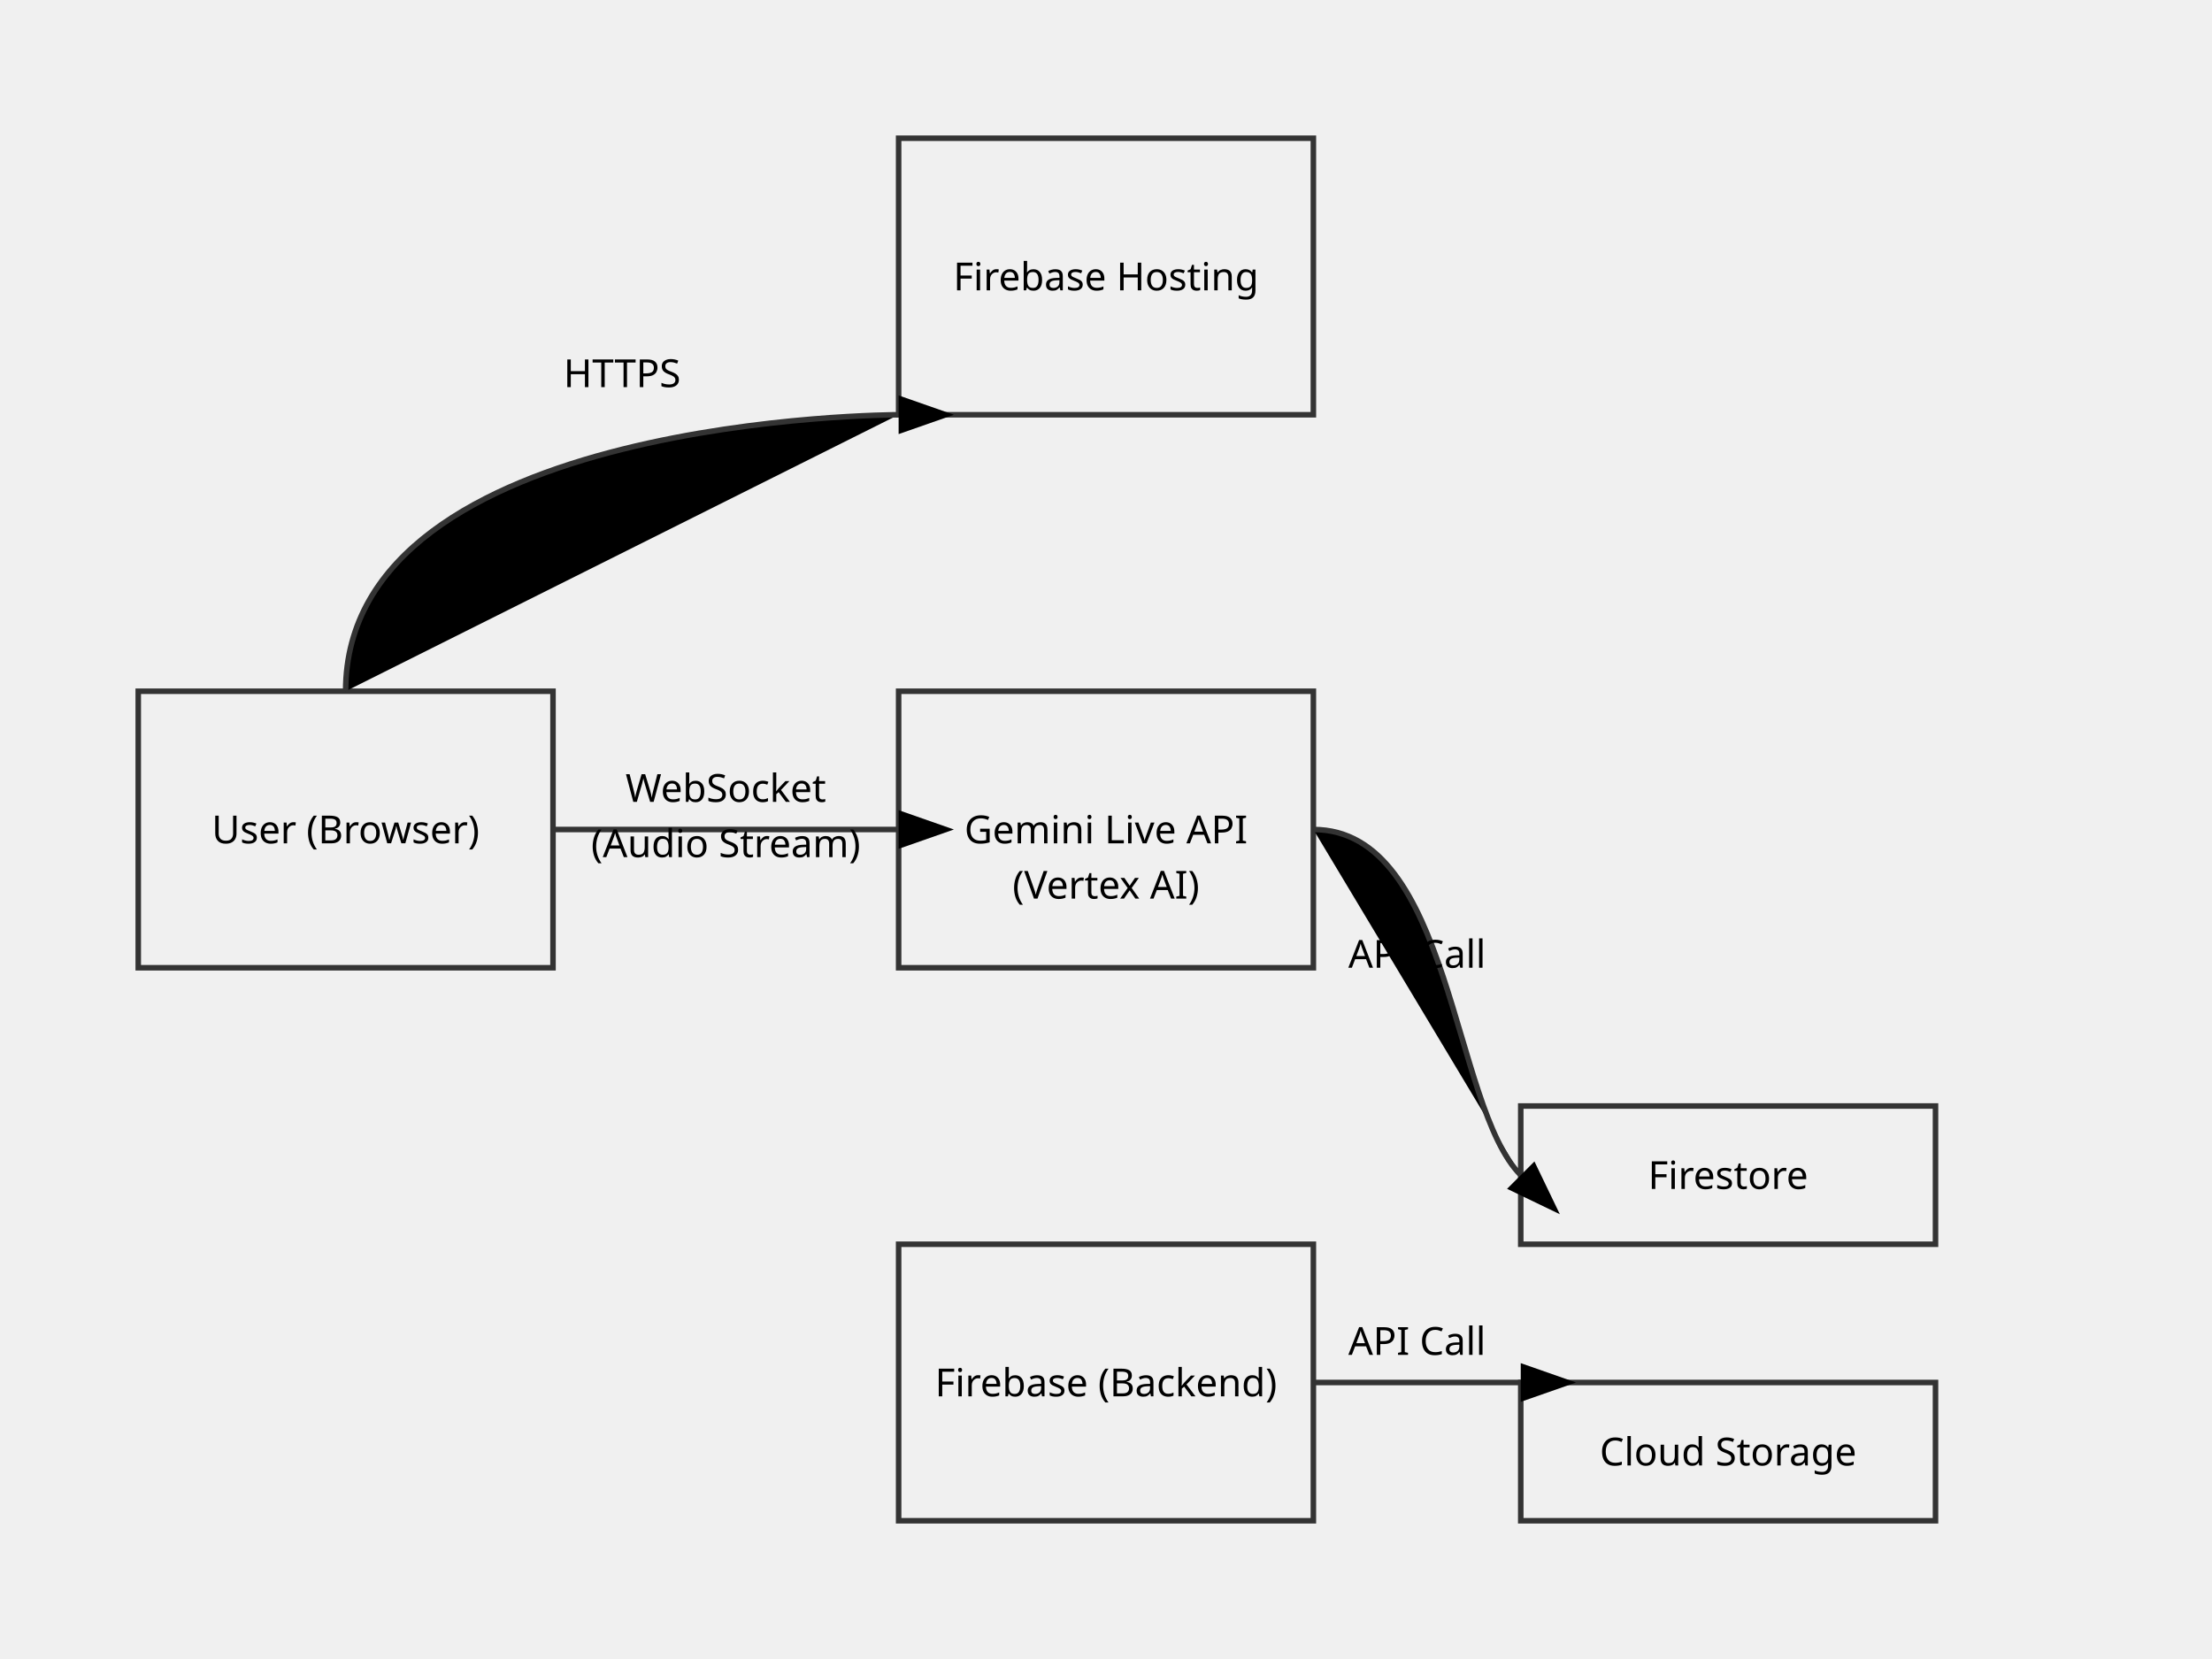
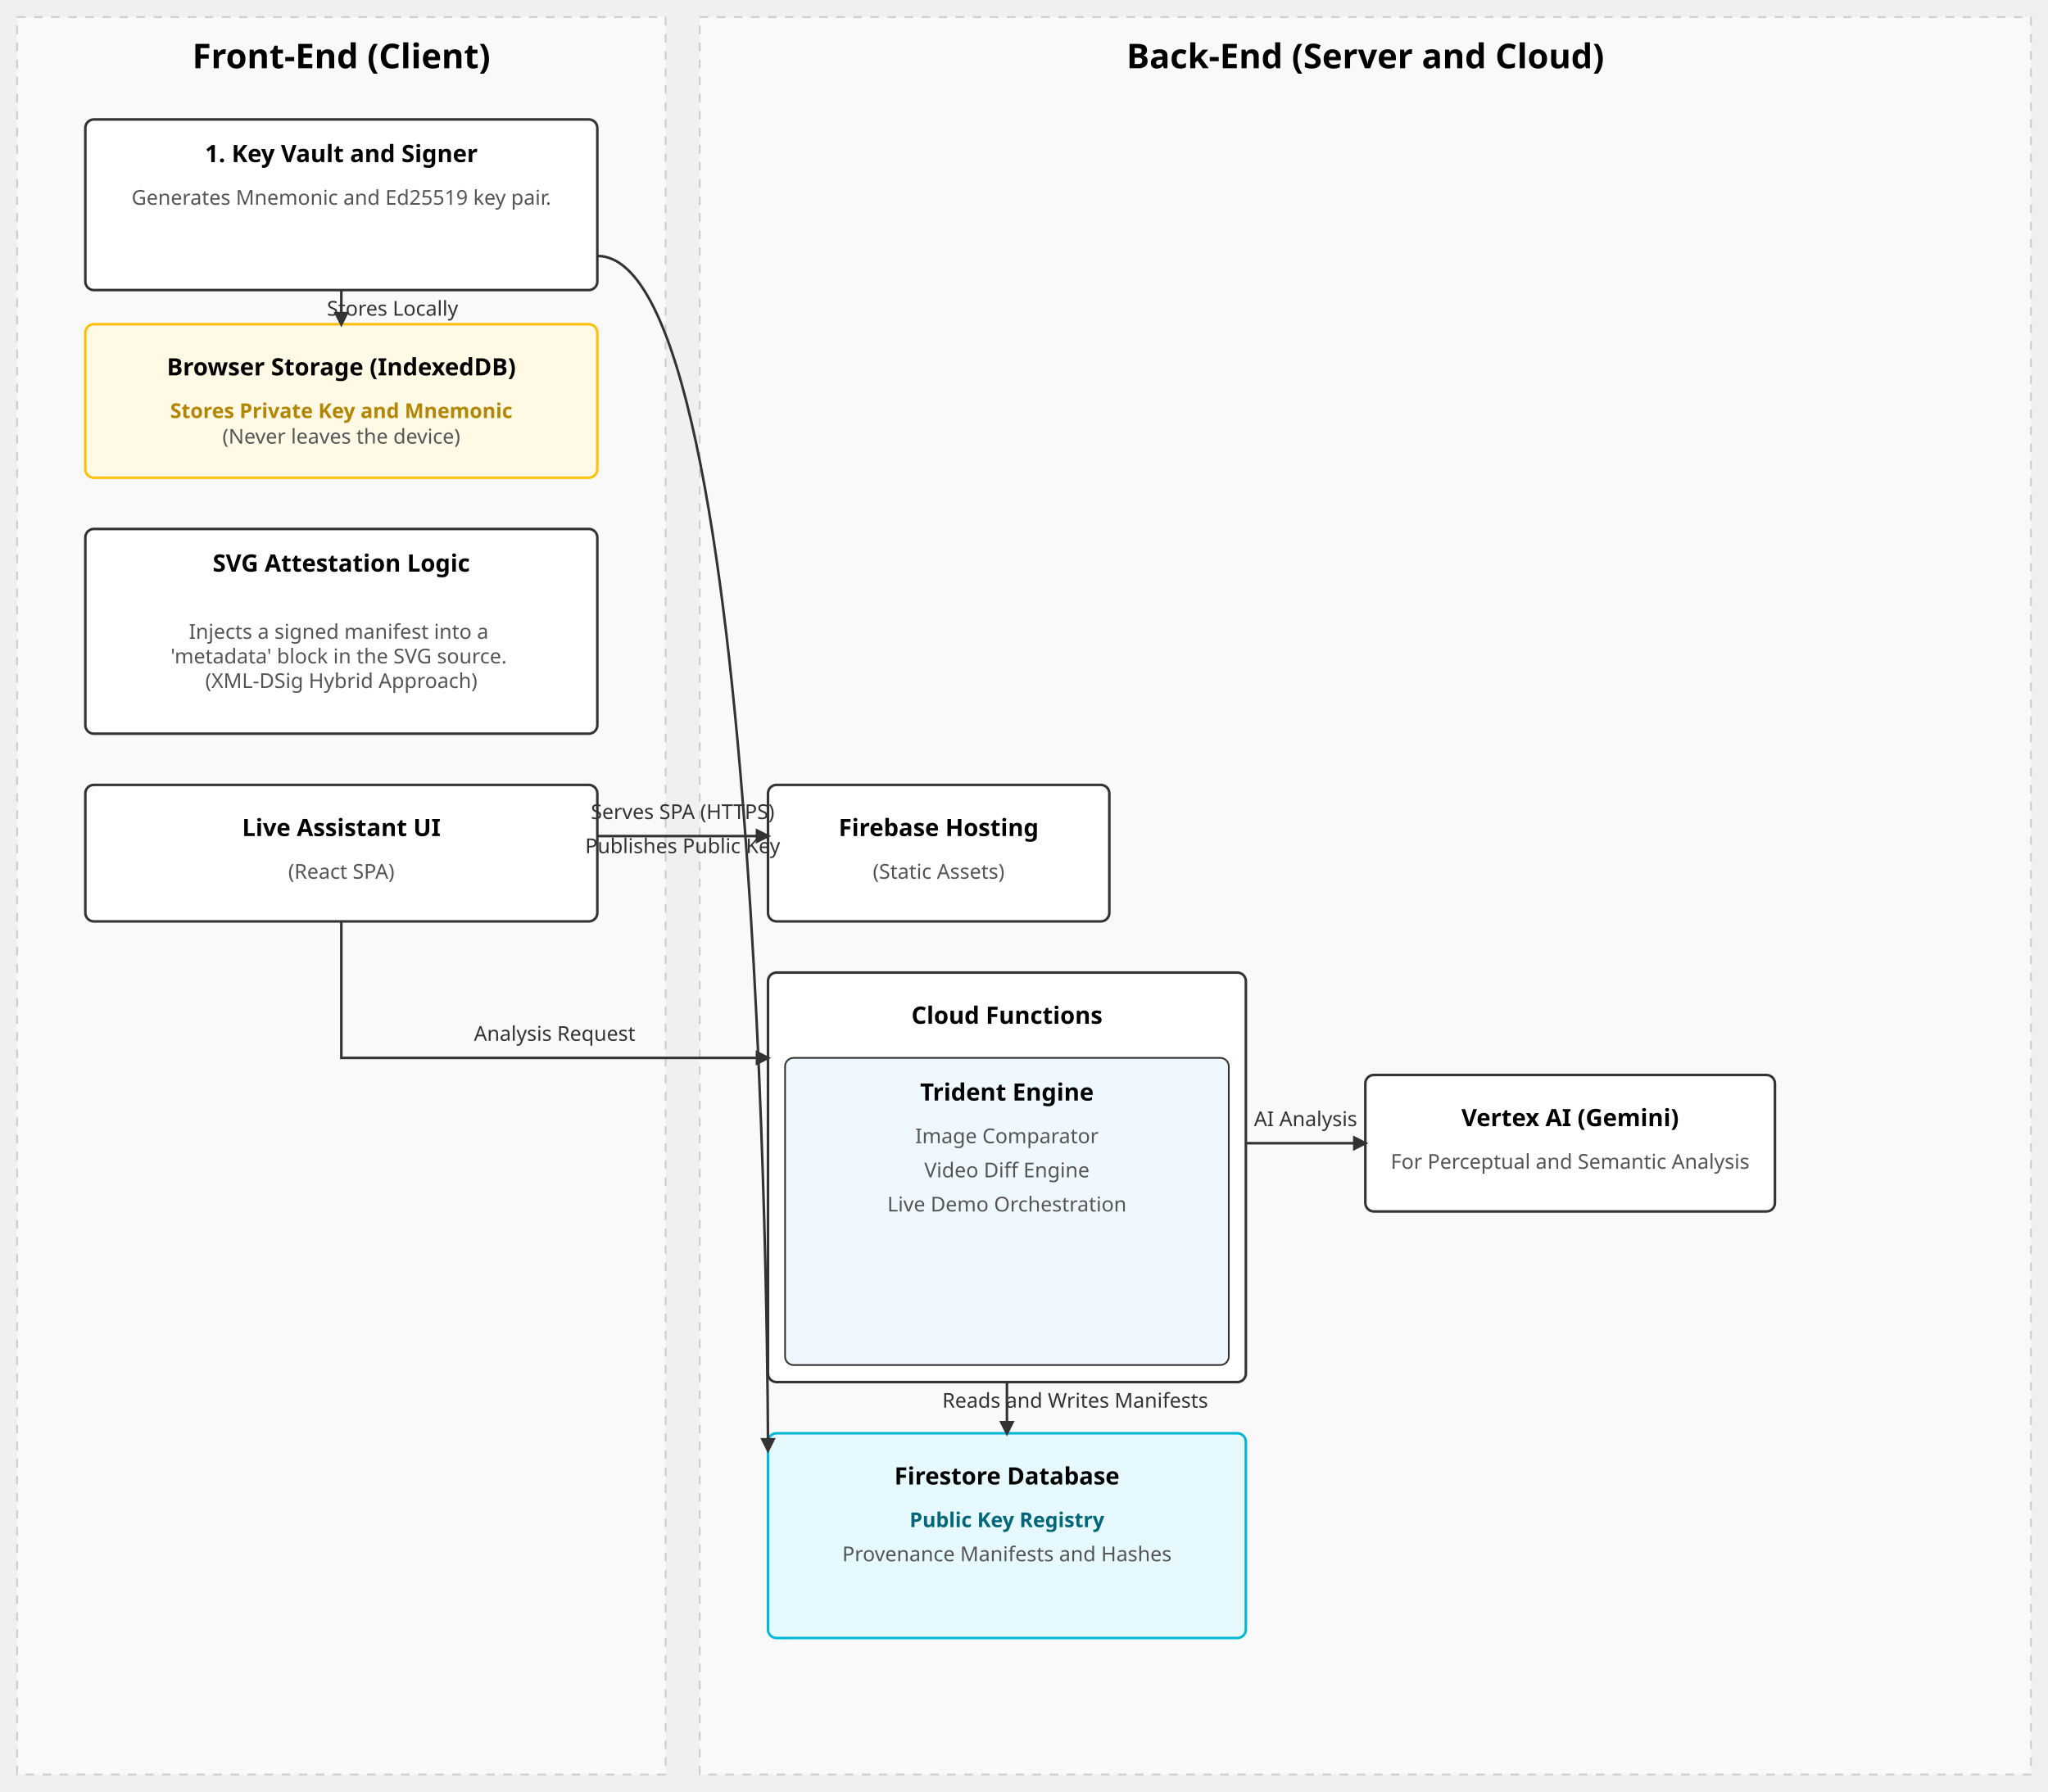
- <svg xmlns="http://www.w3.org/2000/svg" width="800" height="600">
-   <style>
-     .rect {
-       fill: #f0f0f0;
-       stroke: #333;
-       stroke-width: 2;
-     }
-     .text {
-       font-family: sans-serif;
-       font-size: 14px;
-       text-anchor: middle;
-     }
-     .arrow {
-       stroke: #333;
-       stroke-width: 2;
-       marker-end: url(#arrowhead);
-     }
-   </style>
+ <svg xmlns="http://www.w3.org/2000/svg" width="1200" height="1050" font-family="sans-serif" font-size="14">
  <defs>
-     <marker id="arrowhead" markerWidth="10" markerHeight="7" refX="0" refY="3.5" orient="auto">
-       <polygon points="0 0, 10 3.5, 0 7" />
+     <marker id="arrow" viewBox="0 0 10 10" refX="8" refY="5" markerWidth="6" markerHeight="6" orient="auto-start-reverse">
+       <path d="M 0 0 L 10 5 L 0 10 z" fill="#333" />
    </marker>
  </defs>
+   <style>
+         .title { font-size: 20px; font-weight: bold; text-anchor: middle; }
+         .box { stroke: #333; stroke-width: 1.5; fill: #fff; rx: 5; ry: 5; }
+         .box-title { font-weight: bold; text-anchor: middle; }
+         .box-desc { font-size: 12px; text-anchor: middle; fill: #555; }
+         .flow-line { stroke: #333; stroke-width: 1.5; marker-end: url(#arrow); fill: none; }
+         .flow-label { font-size: 12px; text-anchor: middle; fill: #333; }
+     </style>
+   <rect stroke="#ccc" stroke-dasharray="5 5" fill="#f9f9f9" x="10" y="10" width="380" height="1030" />
+   <text class="title" x="200" y="40">Front-End (Client)</text>
+   <rect stroke="#ccc" stroke-dasharray="5 5" fill="#f9f9f9" x="410" y="10" width="780" height="1030" />
+   <text class="title" x="800" y="40">Back-End (Server and Cloud)</text>
  <g>
-     <rect class="rect" x="50" y="250" width="150" height="100" />
-     <text class="text" x="125" y="305">User (Browser)</text>
+     <rect class="box" x="50" y="70" width="300" height="100" />
+     <text class="box-title" x="200" y="95">1. Key Vault and Signer</text>
+     <text class="box-desc" x="200" y="120">Generates Mnemonic and Ed25519 key pair.</text>
  </g>
  <g>
-     <rect class="rect" x="325" y="50" width="150" height="100" />
-     <text class="text" x="400" y="105">Firebase Hosting</text>
+     <rect class="box" x="50" y="190" width="300" height="90" style="fill:#fff9e6; stroke:#ffc107;" />
+     <text class="box-title" x="200" y="220">Browser Storage (IndexedDB)</text>
+     <text class="box-desc" x="200" y="245" style="font-weight:bold; fill:#b38600;">Stores Private Key and Mnemonic</text>
+     <text class="box-desc" x="200" y="260">(Never leaves the device)</text>
  </g>
  <g>
-     <rect class="rect" x="325" y="250" width="150" height="100" />
-     <text class="text" x="400" y="305">Gemini Live API</text>
-     <text class="text" x="400" y="325">(Vertex AI)</text>
+     <rect class="box" x="50" y="310" width="300" height="120" />
+     <text class="box-title" x="200" y="335">SVG Attestation Logic</text>
+     <text class="box-desc" x="200" y="360">
+       <tspan x="200" dy="1.2em">Injects a signed manifest into a</tspan>
+       <tspan x="200" dy="1.2em">'metadata' block in the SVG source.</tspan>
+       <tspan x="200" dy="1.2em">(XML-DSig Hybrid Approach)</tspan>
+     </text>
  </g>
  <g>
-     <rect class="rect" x="325" y="450" width="150" height="100" />
-     <text class="text" x="400" y="505">Firebase (Backend)</text>
+     <rect class="box" x="50" y="460" width="300" height="80" />
+     <text class="box-title" x="200" y="490">Live Assistant UI</text>
+     <text class="box-desc" x="200" y="515">(React SPA)</text>
  </g>
  <g>
-     <rect class="rect" x="550" y="400" width="150" height="50" />
-     <text class="text" x="625" y="430">Firestore</text>
+     <rect class="box" x="450" y="460" width="200" height="80" />
+     <text class="box-title" x="550" y="490">Firebase Hosting</text>
+     <text class="box-desc" x="550" y="515">(Static Assets)</text>
  </g>
  <g>
-     <rect class="rect" x="550" y="500" width="150" height="50" />
-     <text class="text" x="625" y="530">Cloud Storage</text>
+     <rect class="box" x="450" y="570" width="280" height="240" />
+     <text class="box-title" x="590" y="600">Cloud Functions</text>
+     <rect class="box" x="460" y="620" width="260" height="180" style="fill:#f0f8ff; stroke-width:1;" />
+     <text x="590" y="645" style="font-size:14px; text-anchor:middle; font-weight:bold;">Trident Engine</text>
+     <text class="box-desc" x="590" y="670">Image Comparator</text>
+     <text class="box-desc" x="590" y="690">Video Diff Engine</text>
+     <text class="box-desc" x="590" y="710">Live Demo Orchestration</text>
  </g>
-   <path class="arrow" d="M125,250 C 125,150 325,150 325,150" />
-   <text class="text" x="225" y="140">HTTPS</text>
-   <path class="arrow" d="M200,300 H 325" />
-   <text class="text" x="262.5" y="290">WebSocket</text>
-   <text class="text" x="262.5" y="310">(Audio Stream)</text>
-   <path class="arrow" d="M475,300 C 525,300 525,400 550,425" />
-   <text class="text" x="512.5" y="350">API Call</text>
-   <path class="arrow" d="M475,500 H 550" />
-   <text class="text" x="512.5" y="490">API Call</text>
+   <g>
+     <rect class="box" x="450" y="840" width="280" height="120" style="fill:#e6f9ff; stroke:#00b8d4;" />
+     <text class="box-title" x="590" y="870">Firestore Database</text>
+     <text class="box-desc" x="590" y="895" style="font-weight:bold; fill:#006778;">Public Key Registry</text>
+     <text class="box-desc" x="590" y="915">Provenance Manifests and Hashes</text>
+   </g>
+   <g>
+     <rect class="box" x="800" y="630" width="240" height="80" />
+     <text class="box-title" x="920" y="660">Vertex AI (Gemini)</text>
+     <text class="box-desc" x="920" y="685">For Perceptual and Semantic Analysis</text>
+   </g>
+   <path class="flow-line" d="M200,170 V 190" />
+   <text class="flow-label" x="230" y="185">Stores Locally</text>
+   <path class="flow-line" d="M350,150 C 450,150 450,850 450,850" />
+   <text class="flow-label" x="400" y="500">Publishes Public Key</text>
+   <path class="flow-line" d="M350,490 H 450" />
+   <text class="flow-label" x="400" y="480">Serves SPA (HTTPS)</text>
+   <path class="flow-line" d="M200,540 V 620 C 200,620 450,620 450,620" />
+   <text class="flow-label" x="325" y="610">Analysis Request</text>
+   <path class="flow-line" d="M730,670 H 800" />
+   <text class="flow-label" x="765" y="660">AI Analysis</text>
+   <path class="flow-line" d="M590,810 V 840" />
+   <text class="flow-label" x="630" y="825">Reads and Writes Manifests</text>
</svg>
